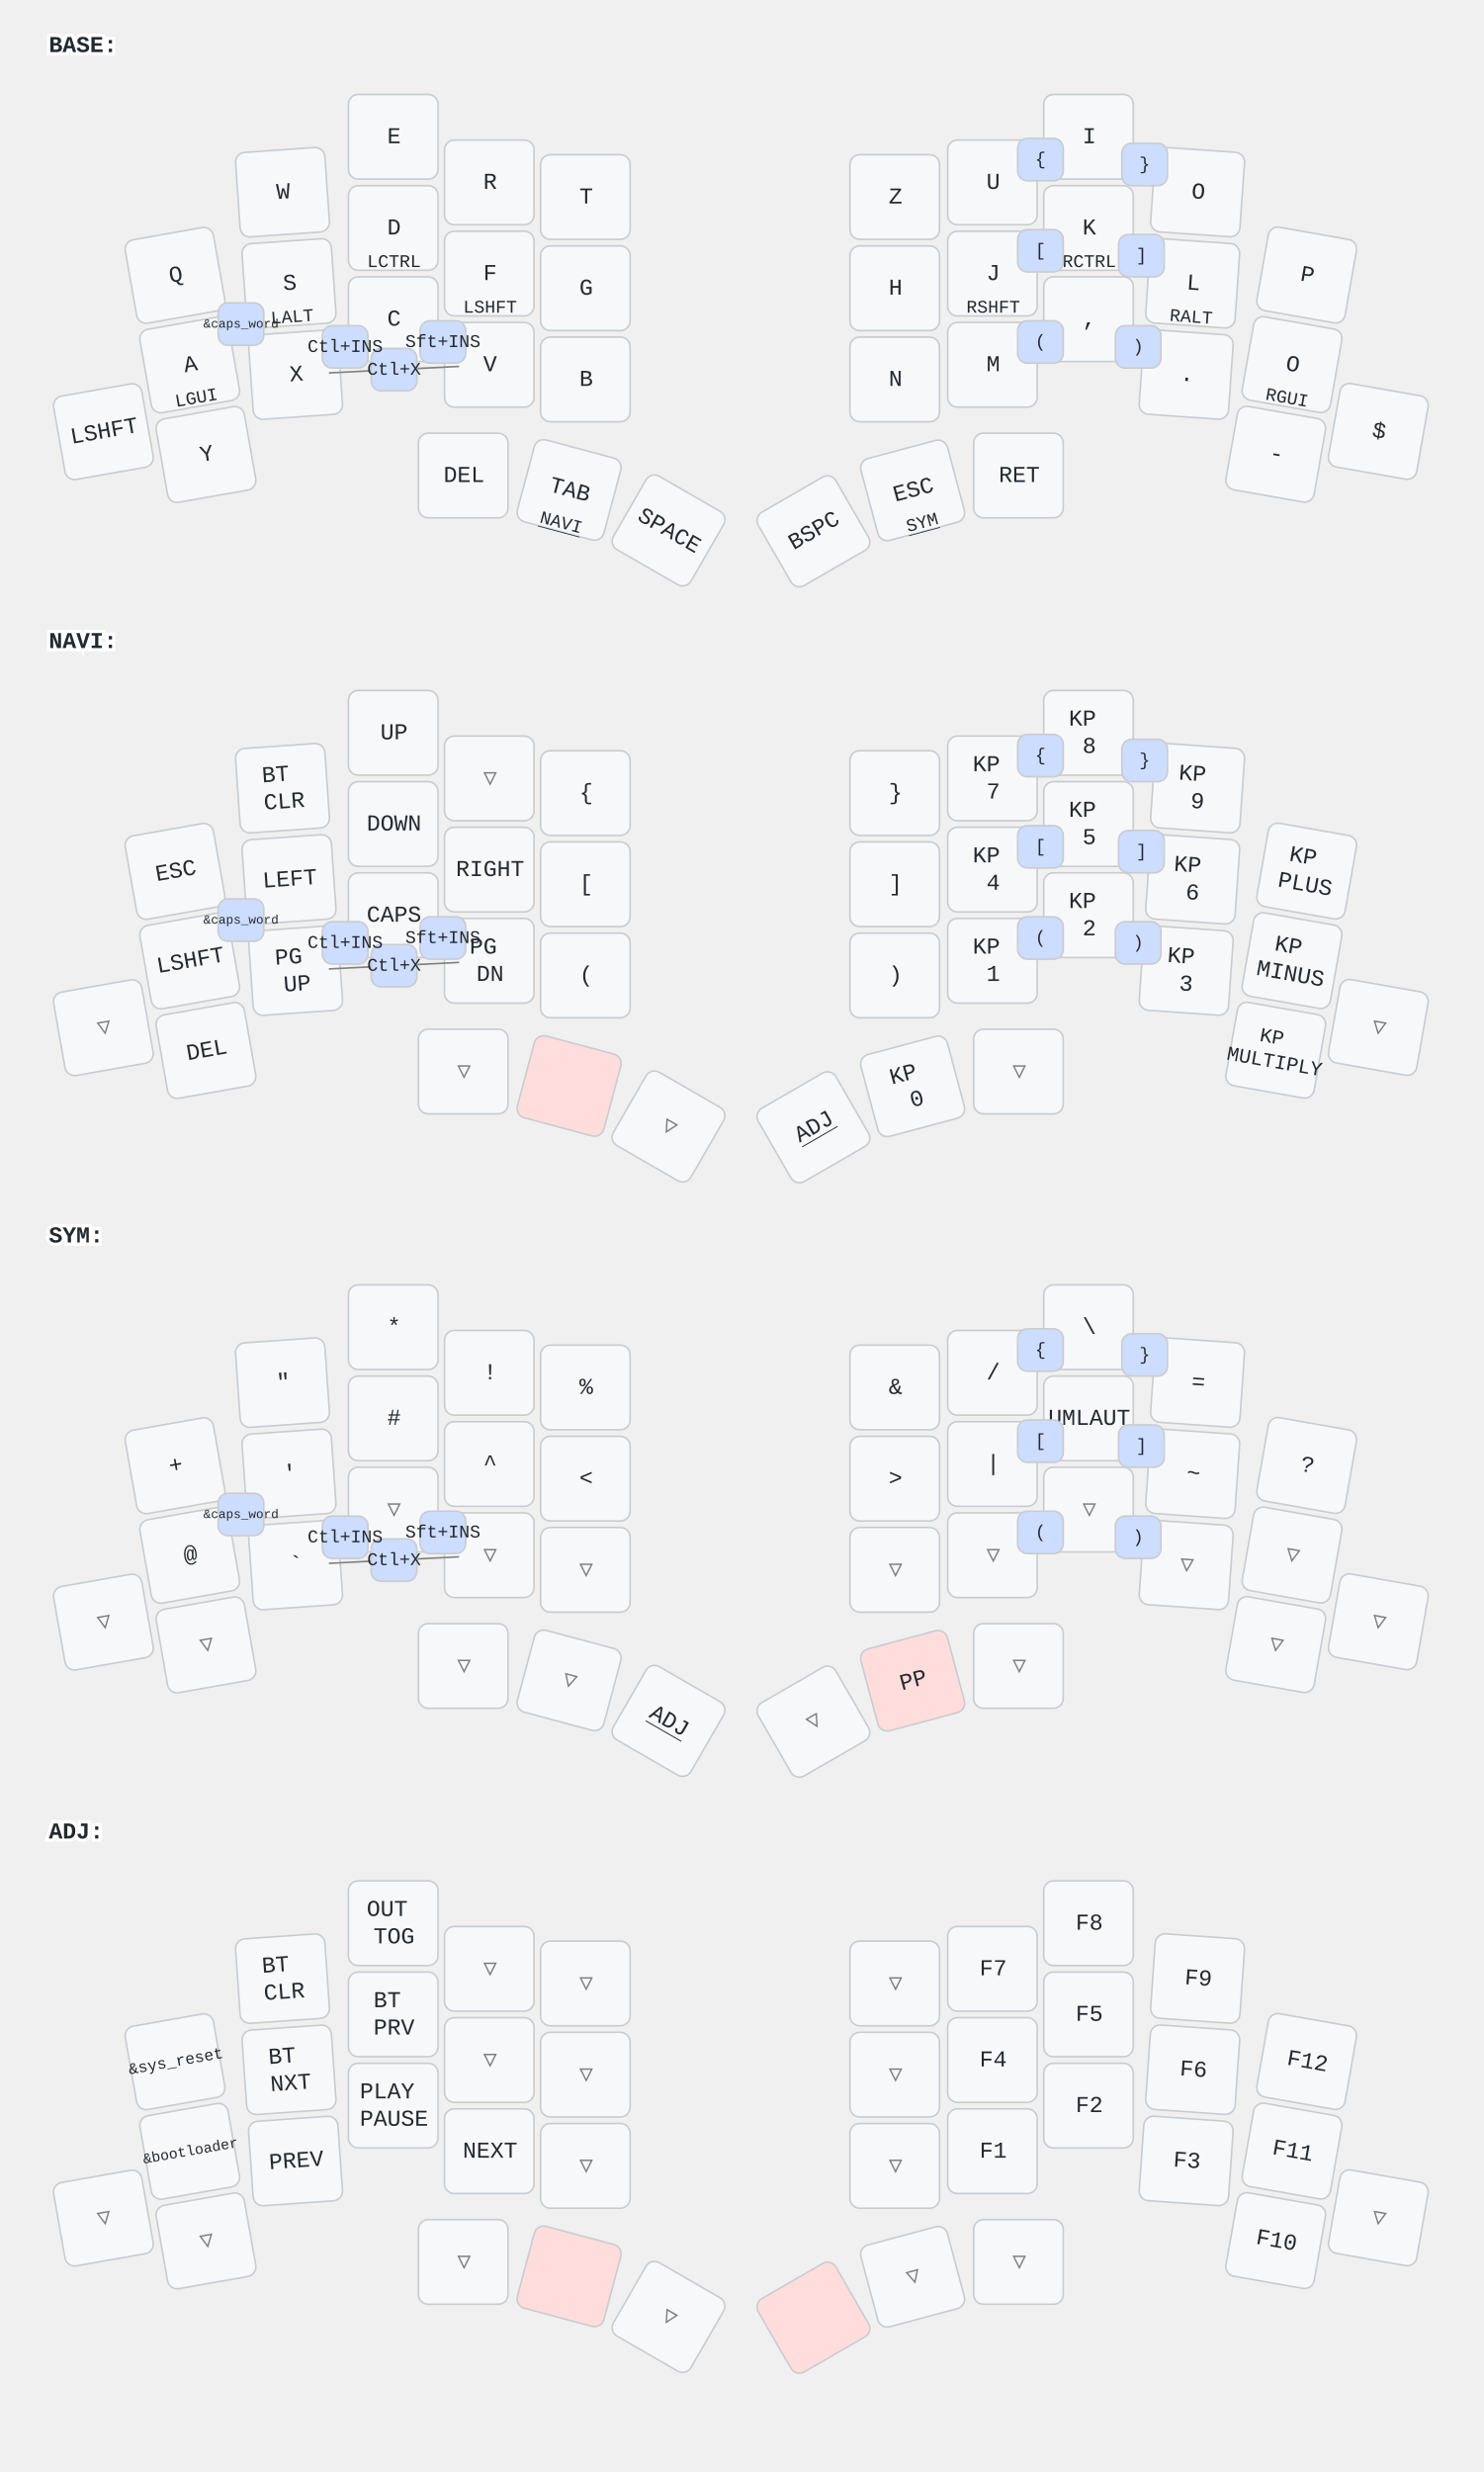
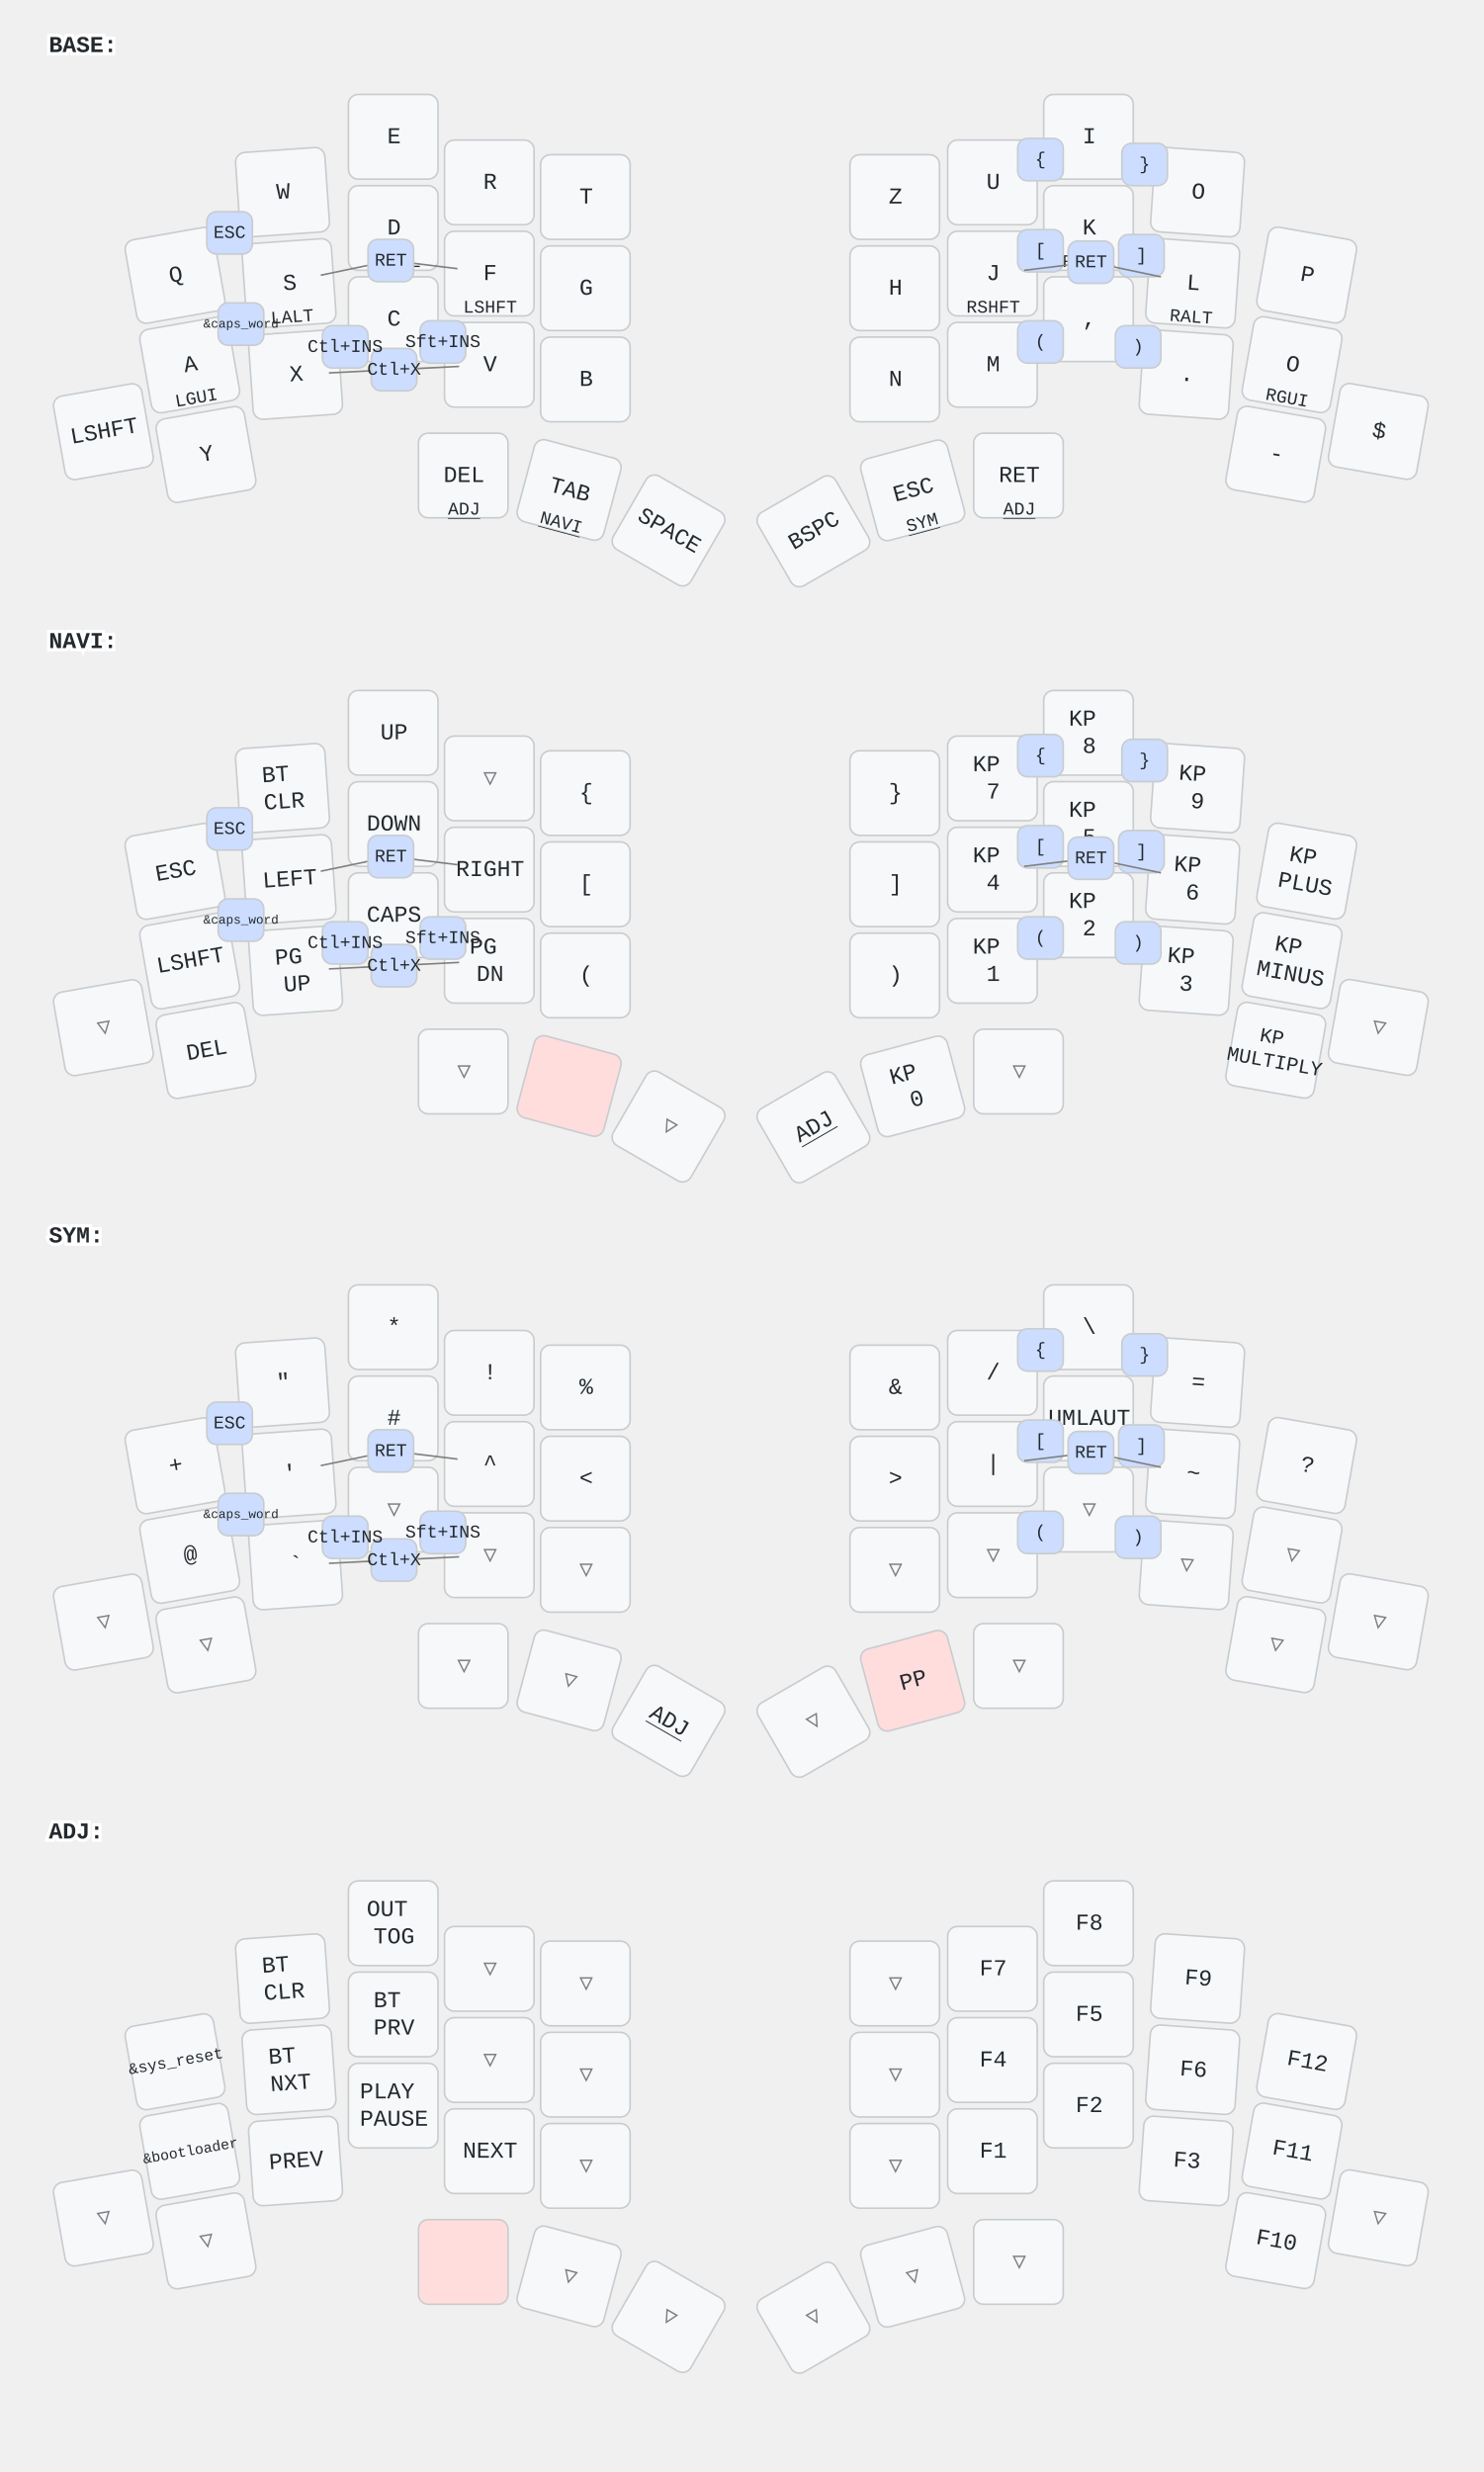
<svg xmlns="http://www.w3.org/2000/svg" width="911" height="1518" viewBox="0 0 911 1518" class="keymap">
  <style>/* inherit to force styles through use tags */
svg path {
    fill: inherit;
}

/* font and background color specifications */
svg.keymap {
    font-family: SFMono-Regular,Consolas,Liberation Mono,Menlo,monospace;
    font-size: 14px;
    font-kerning: normal;
    text-rendering: optimizeLegibility;
    fill: #24292e;
}

/* default key styling */
rect.key {
    fill: #f6f8fa;
}

rect.key, rect.combo {
    stroke: #c9cccf;
    stroke-width: 1;
}

/* default key side styling, only used is draw_key_sides is set */
rect.side {
    filter: brightness(90%);
}

/* color accent for combo boxes */
rect.combo, rect.combo-separate {
    fill: #cdf;
}

/* color accent for held keys */
rect.held, rect.combo.held {
    fill: #fdd;
}

/* color accent for ghost (optional) keys */
rect.ghost, rect.combo.ghost {
    stroke-dasharray: 4, 4;
    stroke-width: 2;
}

text {
    text-anchor: middle;
    dominant-baseline: middle;
}

/* styling for layer labels */
text.label {
    font-weight: bold;
    text-anchor: start;
    stroke: white;
    stroke-width: 4;
    paint-order: stroke;
}

/* styling for optional footer */
text.footer {
    text-anchor: end;
    dominant-baseline: auto;
    stroke: white;
    stroke-width: 4;
    paint-order: stroke;
}

/* styling for combo tap, and key non-tap label text */
text.combo, text.hold, text.shifted, text.left, text.right {
    font-size: 11px;
}

text.hold {
    text-anchor: middle;
    dominant-baseline: auto;
}

text.shifted {
    text-anchor: middle;
    dominant-baseline: hanging;
}

text.left {
    text-anchor: start;
}

text.right {
    text-anchor: end;
}

text.layer-activator {
    text-decoration: underline;
}

/* styling for hold/shifted label text in combo box */
text.combo.hold, text.combo.shifted, text.combo.left, text.combo.right {
    font-size: 8px;
}

/* lighter symbol for transparent keys */
text.trans {
    fill: #7b7e81;
}

/* styling for combo dendrons */
path.combo {
    stroke-width: 1;
    stroke: gray;
    fill: none;
}

/* Start Tabler Icons Cleanup */
/* cannot use height/width with glyphs */
.icon-tabler &gt; path {
    fill: inherit;
    stroke: inherit;
    stroke-width: 2;
}
/* hide tabler's default box */
.icon-tabler &gt; path[stroke="none"][fill="none"] {
    visibility: hidden;
}
/* End Tabler Icons Cleanup */
</style>
  <g transform="translate(30, 0)" class="layer-BASE">
    <text x="0" y="28" class="label" id="BASE">BASE:</text>
    <g transform="translate(0, 56)">
      <g transform="translate(78, 113) rotate(-10.0)" class="key keypos-0">
        <rect rx="6" ry="6" x="-28" y="-26" width="55" height="52" class="key" />
        <text x="0" y="0" class="key tap">Q</text>
      </g>
      <g transform="translate(144, 62) rotate(-4.0)" class="key keypos-1">
        <rect rx="6" ry="6" x="-28" y="-26" width="55" height="52" class="key" />
        <text x="0" y="0" class="key tap">W</text>
      </g>
      <g transform="translate(212, 28)" class="key keypos-2">
        <rect rx="6" ry="6" x="-28" y="-26" width="55" height="52" class="key" />
        <text x="0" y="0" class="key tap">E</text>
      </g>
      <g transform="translate(271, 56)" class="key keypos-3">
        <rect rx="6" ry="6" x="-28" y="-26" width="55" height="52" class="key" />
        <text x="0" y="0" class="key tap">R</text>
      </g>
      <g transform="translate(330, 65)" class="key keypos-4">
        <rect rx="6" ry="6" x="-28" y="-26" width="55" height="52" class="key" />
        <text x="0" y="0" class="key tap">T</text>
      </g>
      <g transform="translate(520, 65)" class="key keypos-5">
        <rect rx="6" ry="6" x="-28" y="-26" width="55" height="52" class="key" />
        <text x="0" y="0" class="key tap">Z</text>
      </g>
      <g transform="translate(580, 56)" class="key keypos-6">
        <rect rx="6" ry="6" x="-28" y="-26" width="55" height="52" class="key" />
        <text x="0" y="0" class="key tap">U</text>
      </g>
      <g transform="translate(639, 28)" class="key keypos-7">
        <rect rx="6" ry="6" x="-28" y="-26" width="55" height="52" class="key" />
        <text x="0" y="0" class="key tap">I</text>
      </g>
      <g transform="translate(706, 62) rotate(4.0)" class="key keypos-8">
        <rect rx="6" ry="6" x="-28" y="-26" width="55" height="52" class="key" />
        <text x="0" y="0" class="key tap">O</text>
      </g>
      <g transform="translate(773, 113) rotate(10.0)" class="key keypos-9">
        <rect rx="6" ry="6" x="-28" y="-26" width="55" height="52" class="key" />
        <text x="0" y="0" class="key tap">P</text>
      </g>
      <g transform="translate(87, 168) rotate(-10.0)" class="key keypos-10">
        <rect rx="6" ry="6" x="-28" y="-26" width="55" height="52" class="key" />
        <text x="0" y="0" class="key tap">A</text>
        <text x="0" y="24" class="key hold">LGUI</text>
      </g>
      <g transform="translate(148, 118) rotate(-4.0)" class="key keypos-11">
        <rect rx="6" ry="6" x="-28" y="-26" width="55" height="52" class="key" />
        <text x="0" y="0" class="key tap">S</text>
        <text x="0" y="24" class="key hold">LALT</text>
      </g>
      <g transform="translate(212, 84)" class="key keypos-12">
        <rect rx="6" ry="6" x="-28" y="-26" width="55" height="52" class="key" />
        <text x="0" y="0" class="key tap">D</text>
        <text x="0" y="24" class="key hold">LCTRL</text>
      </g>
      <g transform="translate(271, 112)" class="key keypos-13">
        <rect rx="6" ry="6" x="-28" y="-26" width="55" height="52" class="key" />
        <text x="0" y="0" class="key tap">F</text>
        <text x="0" y="24" class="key hold">LSHFT</text>
      </g>
      <g transform="translate(330, 121)" class="key keypos-14">
        <rect rx="6" ry="6" x="-28" y="-26" width="55" height="52" class="key" />
        <text x="0" y="0" class="key tap">G</text>
      </g>
      <g transform="translate(520, 121)" class="key keypos-15">
        <rect rx="6" ry="6" x="-28" y="-26" width="55" height="52" class="key" />
        <text x="0" y="0" class="key tap">H</text>
      </g>
      <g transform="translate(580, 112)" class="key keypos-16">
        <rect rx="6" ry="6" x="-28" y="-26" width="55" height="52" class="key" />
        <text x="0" y="0" class="key tap">J</text>
        <text x="0" y="24" class="key hold">RSHFT</text>
      </g>
      <g transform="translate(639, 84)" class="key keypos-17">
        <rect rx="6" ry="6" x="-28" y="-26" width="55" height="52" class="key" />
        <text x="0" y="0" class="key tap">K</text>
        <text x="0" y="24" class="key hold">RCTRL</text>
      </g>
      <g transform="translate(703, 118) rotate(4.0)" class="key keypos-18">
        <rect rx="6" ry="6" x="-28" y="-26" width="55" height="52" class="key" />
        <text x="0" y="0" class="key tap">L</text>
        <text x="0" y="24" class="key hold">RALT</text>
      </g>
      <g transform="translate(764, 168) rotate(10.0)" class="key keypos-19">
        <rect rx="6" ry="6" x="-28" y="-26" width="55" height="52" class="key" />
        <text x="0" y="0" class="key tap">O</text>
        <text x="0" y="24" class="key hold">RGUI</text>
      </g>
      <g transform="translate(34, 209) rotate(-10.0)" class="key keypos-20">
        <rect rx="6" ry="6" x="-28" y="-26" width="55" height="52" class="key" />
        <text x="0" y="0" class="key tap">LSHFT</text>
      </g>
      <g transform="translate(97, 223) rotate(-10.0)" class="key keypos-21">
        <rect rx="6" ry="6" x="-28" y="-26" width="55" height="52" class="key" />
        <text x="0" y="0" class="key tap">Y</text>
      </g>
      <g transform="translate(152, 174) rotate(-4.0)" class="key keypos-22">
        <rect rx="6" ry="6" x="-28" y="-26" width="55" height="52" class="key" />
        <text x="0" y="0" class="key tap">X</text>
      </g>
      <g transform="translate(212, 140)" class="key keypos-23">
        <rect rx="6" ry="6" x="-28" y="-26" width="55" height="52" class="key" />
        <text x="0" y="0" class="key tap">C</text>
      </g>
      <g transform="translate(271, 168)" class="key keypos-24">
        <rect rx="6" ry="6" x="-28" y="-26" width="55" height="52" class="key" />
        <text x="0" y="0" class="key tap">V</text>
      </g>
      <g transform="translate(330, 177)" class="key keypos-25">
        <rect rx="6" ry="6" x="-28" y="-26" width="55" height="52" class="key" />
        <text x="0" y="0" class="key tap">B</text>
      </g>
      <g transform="translate(520, 177)" class="key keypos-26">
        <rect rx="6" ry="6" x="-28" y="-26" width="55" height="52" class="key" />
        <text x="0" y="0" class="key tap">N</text>
      </g>
      <g transform="translate(580, 168)" class="key keypos-27">
        <rect rx="6" ry="6" x="-28" y="-26" width="55" height="52" class="key" />
        <text x="0" y="0" class="key tap">M</text>
      </g>
      <g transform="translate(639, 140)" class="key keypos-28">
        <rect rx="6" ry="6" x="-28" y="-26" width="55" height="52" class="key" />
        <text x="0" y="0" class="key tap">,</text>
      </g>
      <g transform="translate(699, 174) rotate(4.0)" class="key keypos-29">
        <rect rx="6" ry="6" x="-28" y="-26" width="55" height="52" class="key" />
        <text x="0" y="0" class="key tap">.</text>
      </g>
      <g transform="translate(754, 223) rotate(10.0)" class="key keypos-30">
        <rect rx="6" ry="6" x="-28" y="-26" width="55" height="52" class="key" />
        <text x="0" y="0" class="key tap">-</text>
      </g>
      <g transform="translate(817, 209) rotate(10.0)" class="key keypos-31">
        <rect rx="6" ry="6" x="-28" y="-26" width="55" height="52" class="key" />
        <text x="0" y="0" class="key tap">$</text>
      </g>
      <g transform="translate(255, 236)" class="key keypos-32">
        <rect rx="6" ry="6" x="-28" y="-26" width="55" height="52" class="key" />
        <text x="0" y="0" class="key tap">DEL</text>
+         <a href="#ADJ">
+           <text x="0" y="24" class="key hold layer-activator">ADJ</text>
+         </a>
      </g>
      <g transform="translate(320, 245) rotate(15.0)" class="key keypos-33">
        <rect rx="6" ry="6" x="-28" y="-26" width="55" height="52" class="key" />
        <text x="0" y="0" class="key tap">TAB</text>
        <a href="#NAVI">
          <text x="0" y="24" class="key hold layer-activator">NAVI</text>
        </a>
      </g>
      <g transform="translate(381, 270) rotate(30.0)" class="key keypos-34">
        <rect rx="6" ry="6" x="-28" y="-26" width="55" height="52" class="key" />
        <text x="0" y="0" class="key tap">SPACE</text>
      </g>
      <g transform="translate(470, 270) rotate(-30.0)" class="key keypos-35">
        <rect rx="6" ry="6" x="-28" y="-26" width="55" height="52" class="key" />
        <text x="0" y="0" class="key tap">BSPC</text>
      </g>
      <g transform="translate(531, 245) rotate(-15.0)" class="key keypos-36">
        <rect rx="6" ry="6" x="-28" y="-26" width="55" height="52" class="key" />
        <text x="0" y="0" class="key tap">ESC</text>
        <a href="#SYM">
          <text x="0" y="24" class="key hold layer-activator">SYM</text>
        </a>
      </g>
      <g transform="translate(596, 236)" class="key keypos-37">
        <rect rx="6" ry="6" x="-28" y="-26" width="55" height="52" class="key" />
        <text x="0" y="0" class="key tap">RET</text>
+         <a href="#ADJ">
+           <text x="0" y="24" class="key hold layer-activator">ADJ</text>
+         </a>
      </g>
      <g class="combo combopos-0">
        <rect rx="6" ry="6" x="595" y="29" width="28" height="26" class="combo" />
        <text x="609" y="42" class="combo tap">{</text>
      </g>
      <g class="combo combopos-1">
        <rect rx="6" ry="6" x="659" y="32" width="28" height="26" class="combo" />
        <text x="673" y="45" class="combo tap">}</text>
      </g>
      <g class="combo combopos-2">
        <rect rx="6" ry="6" x="595" y="85" width="28" height="26" class="combo" />
        <text x="609" y="98" class="combo tap">[</text>
      </g>
      <g class="combo combopos-3">
        <rect rx="6" ry="6" x="657" y="88" width="28" height="26" class="combo" />
        <text x="671" y="101" class="combo tap">]</text>
      </g>
      <g class="combo combopos-4">
        <rect rx="6" ry="6" x="595" y="141" width="28" height="26" class="combo" />
        <text x="609" y="154" class="combo tap">(</text>
      </g>
      <g class="combo combopos-5">
        <rect rx="6" ry="6" x="655" y="144" width="28" height="26" class="combo" />
        <text x="669" y="157" class="combo tap">)</text>
      </g>
      <g class="combo combopos-6">
        <path d="M212,171 l-40,2" class="combo" />
        <path d="M212,171 l40,-2" class="combo" />
        <rect rx="6" ry="6" x="198" y="158" width="28" height="26" class="combo" />
        <text x="212" y="171" class="combo tap">Ctl+X</text>
      </g>
      <g class="combo combopos-7">
        <rect rx="6" ry="6" x="168" y="144" width="28" height="26" class="combo" />
        <text x="182" y="157" class="combo tap">Ctl+INS</text>
      </g>
      <g class="combo combopos-8">
        <rect rx="6" ry="6" x="228" y="141" width="28" height="26" class="combo" />
        <text x="242" y="154" class="combo tap">Sft+INS</text>
      </g>
      <g class="combo combopos-9">
        <rect rx="6" ry="6" x="104" y="130" width="28" height="26" class="combo" />
        <text x="118" y="143" class="combo tap">
          <tspan style="font-size: 70%">&amp;caps_word</tspan>
        </text>
+       </g>
+       <g class="combo combopos-10">
+         <path d="M640,105 l-41,5" class="combo" />
+         <path d="M640,105 l43,9" class="combo" />
+         <rect rx="6" ry="6" x="626" y="92" width="28" height="26" class="combo" />
+         <text x="640" y="105" class="combo tap">RET</text>
+       </g>
+       <g class="combo combopos-11">
+         <path d="M210,104 l41,5" class="combo" />
+         <path d="M210,104 l-43,9" class="combo" />
+         <rect rx="6" ry="6" x="196" y="91" width="28" height="26" class="combo" />
+         <text x="210" y="104" class="combo tap">RET</text>
+       </g>
+       <g class="combo combopos-12">
+         <rect rx="6" ry="6" x="97" y="74" width="28" height="26" class="combo" />
+         <text x="111" y="87" class="combo tap">ESC</text>
      </g>
    </g>
  </g>
  <g transform="translate(30, 366)" class="layer-NAVI">
    <text x="0" y="28" class="label" id="NAVI">NAVI:</text>
    <g transform="translate(0, 56)">
      <g transform="translate(78, 113) rotate(-10.0)" class="key keypos-0">
        <rect rx="6" ry="6" x="-28" y="-26" width="55" height="52" class="key" />
        <text x="0" y="0" class="key tap">ESC</text>
      </g>
      <g transform="translate(144, 62) rotate(-4.0)" class="key keypos-1">
        <rect rx="6" ry="6" x="-28" y="-26" width="55" height="52" class="key" />
        <text x="0" y="0" class="key tap">
          <tspan x="0" dy="-0.6em">BT</tspan>
          <tspan x="0" dy="1.2em">CLR</tspan>
        </text>
      </g>
      <g transform="translate(212, 28)" class="key keypos-2">
        <rect rx="6" ry="6" x="-28" y="-26" width="55" height="52" class="key" />
        <text x="0" y="0" class="key tap">UP</text>
      </g>
      <g transform="translate(271, 56)" class="key trans keypos-3">
        <rect rx="6" ry="6" x="-28" y="-26" width="55" height="52" class="key trans" />
        <text x="0" y="0" class="key trans tap">▽</text>
      </g>
      <g transform="translate(330, 65)" class="key keypos-4">
        <rect rx="6" ry="6" x="-28" y="-26" width="55" height="52" class="key" />
        <text x="0" y="0" class="key tap">{</text>
      </g>
      <g transform="translate(520, 65)" class="key keypos-5">
        <rect rx="6" ry="6" x="-28" y="-26" width="55" height="52" class="key" />
        <text x="0" y="0" class="key tap">}</text>
      </g>
      <g transform="translate(580, 56)" class="key keypos-6">
        <rect rx="6" ry="6" x="-28" y="-26" width="55" height="52" class="key" />
        <text x="0" y="0" class="key tap">
          <tspan x="0" dy="-0.6em">KP</tspan>
          <tspan x="0" dy="1.2em">7</tspan>
        </text>
      </g>
      <g transform="translate(639, 28)" class="key keypos-7">
        <rect rx="6" ry="6" x="-28" y="-26" width="55" height="52" class="key" />
        <text x="0" y="0" class="key tap">
          <tspan x="0" dy="-0.6em">KP</tspan>
          <tspan x="0" dy="1.2em">8</tspan>
        </text>
      </g>
      <g transform="translate(706, 62) rotate(4.0)" class="key keypos-8">
        <rect rx="6" ry="6" x="-28" y="-26" width="55" height="52" class="key" />
        <text x="0" y="0" class="key tap">
          <tspan x="0" dy="-0.6em">KP</tspan>
          <tspan x="0" dy="1.2em">9</tspan>
        </text>
      </g>
      <g transform="translate(773, 113) rotate(10.0)" class="key keypos-9">
        <rect rx="6" ry="6" x="-28" y="-26" width="55" height="52" class="key" />
        <text x="0" y="0" class="key tap">
          <tspan x="0" dy="-0.6em">KP</tspan>
          <tspan x="0" dy="1.2em">PLUS</tspan>
        </text>
      </g>
      <g transform="translate(87, 168) rotate(-10.0)" class="key keypos-10">
        <rect rx="6" ry="6" x="-28" y="-26" width="55" height="52" class="key" />
        <text x="0" y="0" class="key tap">LSHFT</text>
      </g>
      <g transform="translate(148, 118) rotate(-4.0)" class="key keypos-11">
        <rect rx="6" ry="6" x="-28" y="-26" width="55" height="52" class="key" />
        <text x="0" y="0" class="key tap">LEFT</text>
      </g>
      <g transform="translate(212, 84)" class="key keypos-12">
        <rect rx="6" ry="6" x="-28" y="-26" width="55" height="52" class="key" />
        <text x="0" y="0" class="key tap">DOWN</text>
      </g>
      <g transform="translate(271, 112)" class="key keypos-13">
        <rect rx="6" ry="6" x="-28" y="-26" width="55" height="52" class="key" />
        <text x="0" y="0" class="key tap">RIGHT</text>
      </g>
      <g transform="translate(330, 121)" class="key keypos-14">
        <rect rx="6" ry="6" x="-28" y="-26" width="55" height="52" class="key" />
        <text x="0" y="0" class="key tap">[</text>
      </g>
      <g transform="translate(520, 121)" class="key keypos-15">
        <rect rx="6" ry="6" x="-28" y="-26" width="55" height="52" class="key" />
        <text x="0" y="0" class="key tap">]</text>
      </g>
      <g transform="translate(580, 112)" class="key keypos-16">
        <rect rx="6" ry="6" x="-28" y="-26" width="55" height="52" class="key" />
        <text x="0" y="0" class="key tap">
          <tspan x="0" dy="-0.6em">KP</tspan>
          <tspan x="0" dy="1.2em">4</tspan>
        </text>
      </g>
      <g transform="translate(639, 84)" class="key keypos-17">
        <rect rx="6" ry="6" x="-28" y="-26" width="55" height="52" class="key" />
        <text x="0" y="0" class="key tap">
          <tspan x="0" dy="-0.6em">KP</tspan>
          <tspan x="0" dy="1.2em">5</tspan>
        </text>
      </g>
      <g transform="translate(703, 118) rotate(4.0)" class="key keypos-18">
        <rect rx="6" ry="6" x="-28" y="-26" width="55" height="52" class="key" />
        <text x="0" y="0" class="key tap">
          <tspan x="0" dy="-0.6em">KP</tspan>
          <tspan x="0" dy="1.2em">6</tspan>
        </text>
      </g>
      <g transform="translate(764, 168) rotate(10.0)" class="key keypos-19">
        <rect rx="6" ry="6" x="-28" y="-26" width="55" height="52" class="key" />
        <text x="0" y="0" class="key tap">
          <tspan x="0" dy="-0.6em">KP</tspan>
          <tspan x="0" dy="1.2em">MINUS</tspan>
        </text>
      </g>
      <g transform="translate(34, 209) rotate(-10.0)" class="key trans keypos-20">
        <rect rx="6" ry="6" x="-28" y="-26" width="55" height="52" class="key trans" />
        <text x="0" y="0" class="key trans tap">▽</text>
      </g>
      <g transform="translate(97, 223) rotate(-10.0)" class="key keypos-21">
        <rect rx="6" ry="6" x="-28" y="-26" width="55" height="52" class="key" />
        <text x="0" y="0" class="key tap">DEL</text>
      </g>
      <g transform="translate(152, 174) rotate(-4.0)" class="key keypos-22">
        <rect rx="6" ry="6" x="-28" y="-26" width="55" height="52" class="key" />
        <text x="0" y="0" class="key tap">
          <tspan x="0" dy="-0.6em">PG</tspan>
          <tspan x="0" dy="1.2em">UP</tspan>
        </text>
      </g>
      <g transform="translate(212, 140)" class="key keypos-23">
        <rect rx="6" ry="6" x="-28" y="-26" width="55" height="52" class="key" />
        <text x="0" y="0" class="key tap">CAPS</text>
      </g>
      <g transform="translate(271, 168)" class="key keypos-24">
        <rect rx="6" ry="6" x="-28" y="-26" width="55" height="52" class="key" />
        <text x="0" y="0" class="key tap">
          <tspan x="0" dy="-0.6em">PG</tspan>
          <tspan x="0" dy="1.2em">DN</tspan>
        </text>
      </g>
      <g transform="translate(330, 177)" class="key keypos-25">
        <rect rx="6" ry="6" x="-28" y="-26" width="55" height="52" class="key" />
        <text x="0" y="0" class="key tap">(</text>
      </g>
      <g transform="translate(520, 177)" class="key keypos-26">
        <rect rx="6" ry="6" x="-28" y="-26" width="55" height="52" class="key" />
        <text x="0" y="0" class="key tap">)</text>
      </g>
      <g transform="translate(580, 168)" class="key keypos-27">
        <rect rx="6" ry="6" x="-28" y="-26" width="55" height="52" class="key" />
        <text x="0" y="0" class="key tap">
          <tspan x="0" dy="-0.6em">KP</tspan>
          <tspan x="0" dy="1.2em">1</tspan>
        </text>
      </g>
      <g transform="translate(639, 140)" class="key keypos-28">
        <rect rx="6" ry="6" x="-28" y="-26" width="55" height="52" class="key" />
        <text x="0" y="0" class="key tap">
          <tspan x="0" dy="-0.6em">KP</tspan>
          <tspan x="0" dy="1.2em">2</tspan>
        </text>
      </g>
      <g transform="translate(699, 174) rotate(4.0)" class="key keypos-29">
        <rect rx="6" ry="6" x="-28" y="-26" width="55" height="52" class="key" />
        <text x="0" y="0" class="key tap">
          <tspan x="0" dy="-0.6em">KP</tspan>
          <tspan x="0" dy="1.2em">3</tspan>
        </text>
      </g>
      <g transform="translate(754, 223) rotate(10.0)" class="key keypos-30">
        <rect rx="6" ry="6" x="-28" y="-26" width="55" height="52" class="key" />
        <text x="0" y="0" class="key tap">
          <tspan x="0" dy="-0.6em" style="font-size: 88%">KP</tspan>
          <tspan x="0" dy="1.2em" style="font-size: 88%">MULTIPLY</tspan>
        </text>
      </g>
      <g transform="translate(817, 209) rotate(10.0)" class="key trans keypos-31">
        <rect rx="6" ry="6" x="-28" y="-26" width="55" height="52" class="key trans" />
        <text x="0" y="0" class="key trans tap">▽</text>
      </g>
      <g transform="translate(255, 236)" class="key trans keypos-32">
        <rect rx="6" ry="6" x="-28" y="-26" width="55" height="52" class="key trans" />
        <text x="0" y="0" class="key trans tap">▽</text>
      </g>
      <g transform="translate(320, 245) rotate(15.0)" class="key held keypos-33">
        <rect rx="6" ry="6" x="-28" y="-26" width="55" height="52" class="key held" />
      </g>
      <g transform="translate(381, 270) rotate(30.0)" class="key trans keypos-34">
        <rect rx="6" ry="6" x="-28" y="-26" width="55" height="52" class="key trans" />
        <text x="0" y="0" class="key trans tap">▽</text>
      </g>
      <g transform="translate(470, 270) rotate(-30.0)" class="key keypos-35">
        <rect rx="6" ry="6" x="-28" y="-26" width="55" height="52" class="key" />
        <a href="#ADJ">
          <text x="0" y="0" class="key tap layer-activator">ADJ</text>
        </a>
      </g>
      <g transform="translate(531, 245) rotate(-15.0)" class="key keypos-36">
        <rect rx="6" ry="6" x="-28" y="-26" width="55" height="52" class="key" />
        <text x="0" y="0" class="key tap">
          <tspan x="0" dy="-0.6em">KP</tspan>
          <tspan x="0" dy="1.2em">0</tspan>
        </text>
      </g>
      <g transform="translate(596, 236)" class="key trans keypos-37">
        <rect rx="6" ry="6" x="-28" y="-26" width="55" height="52" class="key trans" />
        <text x="0" y="0" class="key trans tap">▽</text>
      </g>
      <g class="combo combopos-0">
        <rect rx="6" ry="6" x="595" y="29" width="28" height="26" class="combo" />
        <text x="609" y="42" class="combo tap">{</text>
      </g>
      <g class="combo combopos-1">
        <rect rx="6" ry="6" x="659" y="32" width="28" height="26" class="combo" />
        <text x="673" y="45" class="combo tap">}</text>
      </g>
      <g class="combo combopos-2">
        <rect rx="6" ry="6" x="595" y="85" width="28" height="26" class="combo" />
        <text x="609" y="98" class="combo tap">[</text>
      </g>
      <g class="combo combopos-3">
        <rect rx="6" ry="6" x="657" y="88" width="28" height="26" class="combo" />
        <text x="671" y="101" class="combo tap">]</text>
      </g>
      <g class="combo combopos-4">
        <rect rx="6" ry="6" x="595" y="141" width="28" height="26" class="combo" />
        <text x="609" y="154" class="combo tap">(</text>
      </g>
      <g class="combo combopos-5">
        <rect rx="6" ry="6" x="655" y="144" width="28" height="26" class="combo" />
        <text x="669" y="157" class="combo tap">)</text>
      </g>
      <g class="combo combopos-6">
        <path d="M212,171 l-40,2" class="combo" />
        <path d="M212,171 l40,-2" class="combo" />
        <rect rx="6" ry="6" x="198" y="158" width="28" height="26" class="combo" />
        <text x="212" y="171" class="combo tap">Ctl+X</text>
      </g>
      <g class="combo combopos-7">
        <rect rx="6" ry="6" x="168" y="144" width="28" height="26" class="combo" />
        <text x="182" y="157" class="combo tap">Ctl+INS</text>
      </g>
      <g class="combo combopos-8">
        <rect rx="6" ry="6" x="228" y="141" width="28" height="26" class="combo" />
        <text x="242" y="154" class="combo tap">Sft+INS</text>
      </g>
      <g class="combo combopos-9">
        <rect rx="6" ry="6" x="104" y="130" width="28" height="26" class="combo" />
        <text x="118" y="143" class="combo tap">
          <tspan style="font-size: 70%">&amp;caps_word</tspan>
        </text>
      </g>
+       <g class="combo combopos-10">
+         <path d="M640,105 l-41,5" class="combo" />
+         <path d="M640,105 l43,9" class="combo" />
+         <rect rx="6" ry="6" x="626" y="92" width="28" height="26" class="combo" />
+         <text x="640" y="105" class="combo tap">RET</text>
+       </g>
+       <g class="combo combopos-11">
+         <path d="M210,104 l41,5" class="combo" />
+         <path d="M210,104 l-43,9" class="combo" />
+         <rect rx="6" ry="6" x="196" y="91" width="28" height="26" class="combo" />
+         <text x="210" y="104" class="combo tap">RET</text>
+       </g>
+       <g class="combo combopos-12">
+         <rect rx="6" ry="6" x="97" y="74" width="28" height="26" class="combo" />
+         <text x="111" y="87" class="combo tap">ESC</text>
+       </g>
    </g>
  </g>
  <g transform="translate(30, 731)" class="layer-SYM">
    <text x="0" y="28" class="label" id="SYM">SYM:</text>
    <g transform="translate(0, 56)">
      <g transform="translate(78, 113) rotate(-10.0)" class="key keypos-0">
        <rect rx="6" ry="6" x="-28" y="-26" width="55" height="52" class="key" />
        <text x="0" y="0" class="key tap">+</text>
      </g>
      <g transform="translate(144, 62) rotate(-4.0)" class="key keypos-1">
        <rect rx="6" ry="6" x="-28" y="-26" width="55" height="52" class="key" />
        <text x="0" y="0" class="key tap">"</text>
      </g>
      <g transform="translate(212, 28)" class="key keypos-2">
        <rect rx="6" ry="6" x="-28" y="-26" width="55" height="52" class="key" />
        <text x="0" y="0" class="key tap">*</text>
      </g>
      <g transform="translate(271, 56)" class="key keypos-3">
        <rect rx="6" ry="6" x="-28" y="-26" width="55" height="52" class="key" />
        <text x="0" y="0" class="key tap">!</text>
      </g>
      <g transform="translate(330, 65)" class="key keypos-4">
        <rect rx="6" ry="6" x="-28" y="-26" width="55" height="52" class="key" />
        <text x="0" y="0" class="key tap">%</text>
      </g>
      <g transform="translate(520, 65)" class="key keypos-5">
        <rect rx="6" ry="6" x="-28" y="-26" width="55" height="52" class="key" />
        <text x="0" y="0" class="key tap">&amp;</text>
      </g>
      <g transform="translate(580, 56)" class="key keypos-6">
        <rect rx="6" ry="6" x="-28" y="-26" width="55" height="52" class="key" />
        <text x="0" y="0" class="key tap">/</text>
      </g>
      <g transform="translate(639, 28)" class="key keypos-7">
        <rect rx="6" ry="6" x="-28" y="-26" width="55" height="52" class="key" />
        <text x="0" y="0" class="key tap">\</text>
      </g>
      <g transform="translate(706, 62) rotate(4.0)" class="key keypos-8">
        <rect rx="6" ry="6" x="-28" y="-26" width="55" height="52" class="key" />
        <text x="0" y="0" class="key tap">=</text>
      </g>
      <g transform="translate(773, 113) rotate(10.0)" class="key keypos-9">
        <rect rx="6" ry="6" x="-28" y="-26" width="55" height="52" class="key" />
        <text x="0" y="0" class="key tap">?</text>
      </g>
      <g transform="translate(87, 168) rotate(-10.0)" class="key keypos-10">
        <rect rx="6" ry="6" x="-28" y="-26" width="55" height="52" class="key" />
        <text x="0" y="0" class="key tap">@</text>
      </g>
      <g transform="translate(148, 118) rotate(-4.0)" class="key keypos-11">
        <rect rx="6" ry="6" x="-28" y="-26" width="55" height="52" class="key" />
        <text x="0" y="0" class="key tap">'</text>
      </g>
      <g transform="translate(212, 84)" class="key keypos-12">
        <rect rx="6" ry="6" x="-28" y="-26" width="55" height="52" class="key" />
        <text x="0" y="0" class="key tap">#</text>
      </g>
      <g transform="translate(271, 112)" class="key keypos-13">
        <rect rx="6" ry="6" x="-28" y="-26" width="55" height="52" class="key" />
        <text x="0" y="0" class="key tap">^</text>
      </g>
      <g transform="translate(330, 121)" class="key keypos-14">
        <rect rx="6" ry="6" x="-28" y="-26" width="55" height="52" class="key" />
        <text x="0" y="0" class="key tap">&lt;</text>
      </g>
      <g transform="translate(520, 121)" class="key keypos-15">
        <rect rx="6" ry="6" x="-28" y="-26" width="55" height="52" class="key" />
        <text x="0" y="0" class="key tap">&gt;</text>
      </g>
      <g transform="translate(580, 112)" class="key keypos-16">
        <rect rx="6" ry="6" x="-28" y="-26" width="55" height="52" class="key" />
        <text x="0" y="0" class="key tap">|</text>
      </g>
      <g transform="translate(639, 84)" class="key keypos-17">
        <rect rx="6" ry="6" x="-28" y="-26" width="55" height="52" class="key" />
        <text x="0" y="0" class="key tap">UMLAUT</text>
      </g>
      <g transform="translate(703, 118) rotate(4.0)" class="key keypos-18">
        <rect rx="6" ry="6" x="-28" y="-26" width="55" height="52" class="key" />
        <text x="0" y="0" class="key tap">~</text>
      </g>
      <g transform="translate(764, 168) rotate(10.0)" class="key trans keypos-19">
        <rect rx="6" ry="6" x="-28" y="-26" width="55" height="52" class="key trans" />
        <text x="0" y="0" class="key trans tap">▽</text>
      </g>
      <g transform="translate(34, 209) rotate(-10.0)" class="key trans keypos-20">
        <rect rx="6" ry="6" x="-28" y="-26" width="55" height="52" class="key trans" />
        <text x="0" y="0" class="key trans tap">▽</text>
      </g>
      <g transform="translate(97, 223) rotate(-10.0)" class="key trans keypos-21">
        <rect rx="6" ry="6" x="-28" y="-26" width="55" height="52" class="key trans" />
        <text x="0" y="0" class="key trans tap">▽</text>
      </g>
      <g transform="translate(152, 174) rotate(-4.0)" class="key keypos-22">
        <rect rx="6" ry="6" x="-28" y="-26" width="55" height="52" class="key" />
        <text x="0" y="0" class="key tap">`</text>
      </g>
      <g transform="translate(212, 140)" class="key trans keypos-23">
        <rect rx="6" ry="6" x="-28" y="-26" width="55" height="52" class="key trans" />
        <text x="0" y="0" class="key trans tap">▽</text>
      </g>
      <g transform="translate(271, 168)" class="key trans keypos-24">
        <rect rx="6" ry="6" x="-28" y="-26" width="55" height="52" class="key trans" />
        <text x="0" y="0" class="key trans tap">▽</text>
      </g>
      <g transform="translate(330, 177)" class="key trans keypos-25">
        <rect rx="6" ry="6" x="-28" y="-26" width="55" height="52" class="key trans" />
        <text x="0" y="0" class="key trans tap">▽</text>
      </g>
      <g transform="translate(520, 177)" class="key trans keypos-26">
        <rect rx="6" ry="6" x="-28" y="-26" width="55" height="52" class="key trans" />
        <text x="0" y="0" class="key trans tap">▽</text>
      </g>
      <g transform="translate(580, 168)" class="key trans keypos-27">
        <rect rx="6" ry="6" x="-28" y="-26" width="55" height="52" class="key trans" />
        <text x="0" y="0" class="key trans tap">▽</text>
      </g>
      <g transform="translate(639, 140)" class="key trans keypos-28">
        <rect rx="6" ry="6" x="-28" y="-26" width="55" height="52" class="key trans" />
        <text x="0" y="0" class="key trans tap">▽</text>
      </g>
      <g transform="translate(699, 174) rotate(4.0)" class="key trans keypos-29">
        <rect rx="6" ry="6" x="-28" y="-26" width="55" height="52" class="key trans" />
        <text x="0" y="0" class="key trans tap">▽</text>
      </g>
      <g transform="translate(754, 223) rotate(10.0)" class="key trans keypos-30">
        <rect rx="6" ry="6" x="-28" y="-26" width="55" height="52" class="key trans" />
        <text x="0" y="0" class="key trans tap">▽</text>
      </g>
      <g transform="translate(817, 209) rotate(10.0)" class="key trans keypos-31">
        <rect rx="6" ry="6" x="-28" y="-26" width="55" height="52" class="key trans" />
        <text x="0" y="0" class="key trans tap">▽</text>
      </g>
      <g transform="translate(255, 236)" class="key trans keypos-32">
        <rect rx="6" ry="6" x="-28" y="-26" width="55" height="52" class="key trans" />
        <text x="0" y="0" class="key trans tap">▽</text>
      </g>
      <g transform="translate(320, 245) rotate(15.0)" class="key trans keypos-33">
        <rect rx="6" ry="6" x="-28" y="-26" width="55" height="52" class="key trans" />
        <text x="0" y="0" class="key trans tap">▽</text>
      </g>
      <g transform="translate(381, 270) rotate(30.0)" class="key keypos-34">
        <rect rx="6" ry="6" x="-28" y="-26" width="55" height="52" class="key" />
        <a href="#ADJ">
          <text x="0" y="0" class="key tap layer-activator">ADJ</text>
        </a>
      </g>
      <g transform="translate(470, 270) rotate(-30.0)" class="key trans keypos-35">
        <rect rx="6" ry="6" x="-28" y="-26" width="55" height="52" class="key trans" />
        <text x="0" y="0" class="key trans tap">▽</text>
      </g>
      <g transform="translate(531, 245) rotate(-15.0)" class="key held keypos-36">
        <rect rx="6" ry="6" x="-28" y="-26" width="55" height="52" class="key held" />
        <text x="0" y="0" class="key held tap">PP</text>
      </g>
      <g transform="translate(596, 236)" class="key trans keypos-37">
        <rect rx="6" ry="6" x="-28" y="-26" width="55" height="52" class="key trans" />
        <text x="0" y="0" class="key trans tap">▽</text>
      </g>
      <g class="combo combopos-0">
        <rect rx="6" ry="6" x="595" y="29" width="28" height="26" class="combo" />
        <text x="609" y="42" class="combo tap">{</text>
      </g>
      <g class="combo combopos-1">
        <rect rx="6" ry="6" x="659" y="32" width="28" height="26" class="combo" />
        <text x="673" y="45" class="combo tap">}</text>
      </g>
      <g class="combo combopos-2">
        <rect rx="6" ry="6" x="595" y="85" width="28" height="26" class="combo" />
        <text x="609" y="98" class="combo tap">[</text>
      </g>
      <g class="combo combopos-3">
        <rect rx="6" ry="6" x="657" y="88" width="28" height="26" class="combo" />
        <text x="671" y="101" class="combo tap">]</text>
      </g>
      <g class="combo combopos-4">
        <rect rx="6" ry="6" x="595" y="141" width="28" height="26" class="combo" />
        <text x="609" y="154" class="combo tap">(</text>
      </g>
      <g class="combo combopos-5">
        <rect rx="6" ry="6" x="655" y="144" width="28" height="26" class="combo" />
        <text x="669" y="157" class="combo tap">)</text>
      </g>
      <g class="combo combopos-6">
        <path d="M212,171 l-40,2" class="combo" />
        <path d="M212,171 l40,-2" class="combo" />
        <rect rx="6" ry="6" x="198" y="158" width="28" height="26" class="combo" />
        <text x="212" y="171" class="combo tap">Ctl+X</text>
      </g>
      <g class="combo combopos-7">
        <rect rx="6" ry="6" x="168" y="144" width="28" height="26" class="combo" />
        <text x="182" y="157" class="combo tap">Ctl+INS</text>
      </g>
      <g class="combo combopos-8">
        <rect rx="6" ry="6" x="228" y="141" width="28" height="26" class="combo" />
        <text x="242" y="154" class="combo tap">Sft+INS</text>
      </g>
      <g class="combo combopos-9">
        <rect rx="6" ry="6" x="104" y="130" width="28" height="26" class="combo" />
        <text x="118" y="143" class="combo tap">
          <tspan style="font-size: 70%">&amp;caps_word</tspan>
        </text>
      </g>
+       <g class="combo combopos-10">
+         <path d="M640,105 l-41,5" class="combo" />
+         <path d="M640,105 l43,9" class="combo" />
+         <rect rx="6" ry="6" x="626" y="92" width="28" height="26" class="combo" />
+         <text x="640" y="105" class="combo tap">RET</text>
+       </g>
+       <g class="combo combopos-11">
+         <path d="M210,104 l41,5" class="combo" />
+         <path d="M210,104 l-43,9" class="combo" />
+         <rect rx="6" ry="6" x="196" y="91" width="28" height="26" class="combo" />
+         <text x="210" y="104" class="combo tap">RET</text>
+       </g>
+       <g class="combo combopos-12">
+         <rect rx="6" ry="6" x="97" y="74" width="28" height="26" class="combo" />
+         <text x="111" y="87" class="combo tap">ESC</text>
+       </g>
    </g>
  </g>
  <g transform="translate(30, 1097)" class="layer-ADJ">
    <text x="0" y="28" class="label" id="ADJ">ADJ:</text>
    <g transform="translate(0, 56)">
      <g transform="translate(78, 113) rotate(-10.0)" class="key keypos-0">
        <rect rx="6" ry="6" x="-28" y="-26" width="55" height="52" class="key" />
        <text x="0" y="0" class="key tap">
          <tspan style="font-size: 70%">&amp;sys_reset</tspan>
        </text>
      </g>
      <g transform="translate(144, 62) rotate(-4.0)" class="key keypos-1">
        <rect rx="6" ry="6" x="-28" y="-26" width="55" height="52" class="key" />
        <text x="0" y="0" class="key tap">
          <tspan x="0" dy="-0.6em">BT</tspan>
          <tspan x="0" dy="1.2em">CLR</tspan>
        </text>
      </g>
      <g transform="translate(212, 28)" class="key keypos-2">
        <rect rx="6" ry="6" x="-28" y="-26" width="55" height="52" class="key" />
        <text x="0" y="0" class="key tap">
          <tspan x="0" dy="-0.6em">OUT</tspan>
          <tspan x="0" dy="1.2em">TOG</tspan>
        </text>
      </g>
      <g transform="translate(271, 56)" class="key trans keypos-3">
        <rect rx="6" ry="6" x="-28" y="-26" width="55" height="52" class="key trans" />
        <text x="0" y="0" class="key trans tap">▽</text>
      </g>
      <g transform="translate(330, 65)" class="key trans keypos-4">
        <rect rx="6" ry="6" x="-28" y="-26" width="55" height="52" class="key trans" />
        <text x="0" y="0" class="key trans tap">▽</text>
      </g>
      <g transform="translate(520, 65)" class="key trans keypos-5">
        <rect rx="6" ry="6" x="-28" y="-26" width="55" height="52" class="key trans" />
        <text x="0" y="0" class="key trans tap">▽</text>
      </g>
      <g transform="translate(580, 56)" class="key keypos-6">
        <rect rx="6" ry="6" x="-28" y="-26" width="55" height="52" class="key" />
        <text x="0" y="0" class="key tap">F7</text>
      </g>
      <g transform="translate(639, 28)" class="key keypos-7">
        <rect rx="6" ry="6" x="-28" y="-26" width="55" height="52" class="key" />
        <text x="0" y="0" class="key tap">F8</text>
      </g>
      <g transform="translate(706, 62) rotate(4.0)" class="key keypos-8">
        <rect rx="6" ry="6" x="-28" y="-26" width="55" height="52" class="key" />
        <text x="0" y="0" class="key tap">F9</text>
      </g>
      <g transform="translate(773, 113) rotate(10.0)" class="key keypos-9">
        <rect rx="6" ry="6" x="-28" y="-26" width="55" height="52" class="key" />
        <text x="0" y="0" class="key tap">F12</text>
      </g>
      <g transform="translate(87, 168) rotate(-10.0)" class="key keypos-10">
        <rect rx="6" ry="6" x="-28" y="-26" width="55" height="52" class="key" />
        <text x="0" y="0" class="key tap">
          <tspan style="font-size: 64%">&amp;bootloader</tspan>
        </text>
      </g>
      <g transform="translate(148, 118) rotate(-4.0)" class="key keypos-11">
        <rect rx="6" ry="6" x="-28" y="-26" width="55" height="52" class="key" />
        <text x="0" y="0" class="key tap">
          <tspan x="0" dy="-0.6em">BT</tspan>
          <tspan x="0" dy="1.2em">NXT</tspan>
        </text>
      </g>
      <g transform="translate(212, 84)" class="key keypos-12">
        <rect rx="6" ry="6" x="-28" y="-26" width="55" height="52" class="key" />
        <text x="0" y="0" class="key tap">
          <tspan x="0" dy="-0.6em">BT</tspan>
          <tspan x="0" dy="1.2em">PRV</tspan>
        </text>
      </g>
      <g transform="translate(271, 112)" class="key trans keypos-13">
        <rect rx="6" ry="6" x="-28" y="-26" width="55" height="52" class="key trans" />
        <text x="0" y="0" class="key trans tap">▽</text>
      </g>
      <g transform="translate(330, 121)" class="key trans keypos-14">
        <rect rx="6" ry="6" x="-28" y="-26" width="55" height="52" class="key trans" />
        <text x="0" y="0" class="key trans tap">▽</text>
      </g>
      <g transform="translate(520, 121)" class="key trans keypos-15">
        <rect rx="6" ry="6" x="-28" y="-26" width="55" height="52" class="key trans" />
        <text x="0" y="0" class="key trans tap">▽</text>
      </g>
      <g transform="translate(580, 112)" class="key keypos-16">
        <rect rx="6" ry="6" x="-28" y="-26" width="55" height="52" class="key" />
        <text x="0" y="0" class="key tap">F4</text>
      </g>
      <g transform="translate(639, 84)" class="key keypos-17">
        <rect rx="6" ry="6" x="-28" y="-26" width="55" height="52" class="key" />
        <text x="0" y="0" class="key tap">F5</text>
      </g>
      <g transform="translate(703, 118) rotate(4.0)" class="key keypos-18">
        <rect rx="6" ry="6" x="-28" y="-26" width="55" height="52" class="key" />
        <text x="0" y="0" class="key tap">F6</text>
      </g>
      <g transform="translate(764, 168) rotate(10.0)" class="key keypos-19">
        <rect rx="6" ry="6" x="-28" y="-26" width="55" height="52" class="key" />
        <text x="0" y="0" class="key tap">F11</text>
      </g>
      <g transform="translate(34, 209) rotate(-10.0)" class="key trans keypos-20">
        <rect rx="6" ry="6" x="-28" y="-26" width="55" height="52" class="key trans" />
        <text x="0" y="0" class="key trans tap">▽</text>
      </g>
      <g transform="translate(97, 223) rotate(-10.0)" class="key trans keypos-21">
        <rect rx="6" ry="6" x="-28" y="-26" width="55" height="52" class="key trans" />
        <text x="0" y="0" class="key trans tap">▽</text>
      </g>
      <g transform="translate(152, 174) rotate(-4.0)" class="key keypos-22">
        <rect rx="6" ry="6" x="-28" y="-26" width="55" height="52" class="key" />
        <text x="0" y="0" class="key tap">PREV</text>
      </g>
      <g transform="translate(212, 140)" class="key keypos-23">
        <rect rx="6" ry="6" x="-28" y="-26" width="55" height="52" class="key" />
        <text x="0" y="0" class="key tap">
          <tspan x="0" dy="-0.6em">PLAY</tspan>
          <tspan x="0" dy="1.2em">PAUSE</tspan>
        </text>
      </g>
      <g transform="translate(271, 168)" class="key keypos-24">
        <rect rx="6" ry="6" x="-28" y="-26" width="55" height="52" class="key" />
        <text x="0" y="0" class="key tap">NEXT</text>
      </g>
      <g transform="translate(330, 177)" class="key trans keypos-25">
        <rect rx="6" ry="6" x="-28" y="-26" width="55" height="52" class="key trans" />
        <text x="0" y="0" class="key trans tap">▽</text>
      </g>
      <g transform="translate(520, 177)" class="key trans keypos-26">
        <rect rx="6" ry="6" x="-28" y="-26" width="55" height="52" class="key trans" />
        <text x="0" y="0" class="key trans tap">▽</text>
      </g>
      <g transform="translate(580, 168)" class="key keypos-27">
        <rect rx="6" ry="6" x="-28" y="-26" width="55" height="52" class="key" />
        <text x="0" y="0" class="key tap">F1</text>
      </g>
      <g transform="translate(639, 140)" class="key keypos-28">
        <rect rx="6" ry="6" x="-28" y="-26" width="55" height="52" class="key" />
        <text x="0" y="0" class="key tap">F2</text>
      </g>
      <g transform="translate(699, 174) rotate(4.0)" class="key keypos-29">
        <rect rx="6" ry="6" x="-28" y="-26" width="55" height="52" class="key" />
        <text x="0" y="0" class="key tap">F3</text>
      </g>
      <g transform="translate(754, 223) rotate(10.0)" class="key keypos-30">
        <rect rx="6" ry="6" x="-28" y="-26" width="55" height="52" class="key" />
        <text x="0" y="0" class="key tap">F10</text>
      </g>
      <g transform="translate(817, 209) rotate(10.0)" class="key trans keypos-31">
        <rect rx="6" ry="6" x="-28" y="-26" width="55" height="52" class="key trans" />
        <text x="0" y="0" class="key trans tap">▽</text>
      </g>
-       <g transform="translate(255, 236)" class="key trans keypos-32">
-         <rect rx="6" ry="6" x="-28" y="-26" width="55" height="52" class="key trans" />
-         <text x="0" y="0" class="key trans tap">▽</text>
-       </g>
-       <g transform="translate(320, 245) rotate(15.0)" class="key held keypos-33">
+       <g transform="translate(255, 236)" class="key held keypos-32">
        <rect rx="6" ry="6" x="-28" y="-26" width="55" height="52" class="key held" />
      </g>
+       <g transform="translate(320, 245) rotate(15.0)" class="key trans keypos-33">
+         <rect rx="6" ry="6" x="-28" y="-26" width="55" height="52" class="key trans" />
+         <text x="0" y="0" class="key trans tap">▽</text>
+       </g>
      <g transform="translate(381, 270) rotate(30.0)" class="key trans keypos-34">
        <rect rx="6" ry="6" x="-28" y="-26" width="55" height="52" class="key trans" />
        <text x="0" y="0" class="key trans tap">▽</text>
      </g>
-       <g transform="translate(470, 270) rotate(-30.0)" class="key held keypos-35">
-         <rect rx="6" ry="6" x="-28" y="-26" width="55" height="52" class="key held" />
+       <g transform="translate(470, 270) rotate(-30.0)" class="key trans keypos-35">
+         <rect rx="6" ry="6" x="-28" y="-26" width="55" height="52" class="key trans" />
+         <text x="0" y="0" class="key trans tap">▽</text>
      </g>
      <g transform="translate(531, 245) rotate(-15.0)" class="key trans keypos-36">
        <rect rx="6" ry="6" x="-28" y="-26" width="55" height="52" class="key trans" />
        <text x="0" y="0" class="key trans tap">▽</text>
      </g>
      <g transform="translate(596, 236)" class="key trans keypos-37">
        <rect rx="6" ry="6" x="-28" y="-26" width="55" height="52" class="key trans" />
        <text x="0" y="0" class="key trans tap">▽</text>
      </g>
    </g>
  </g>
</svg>
